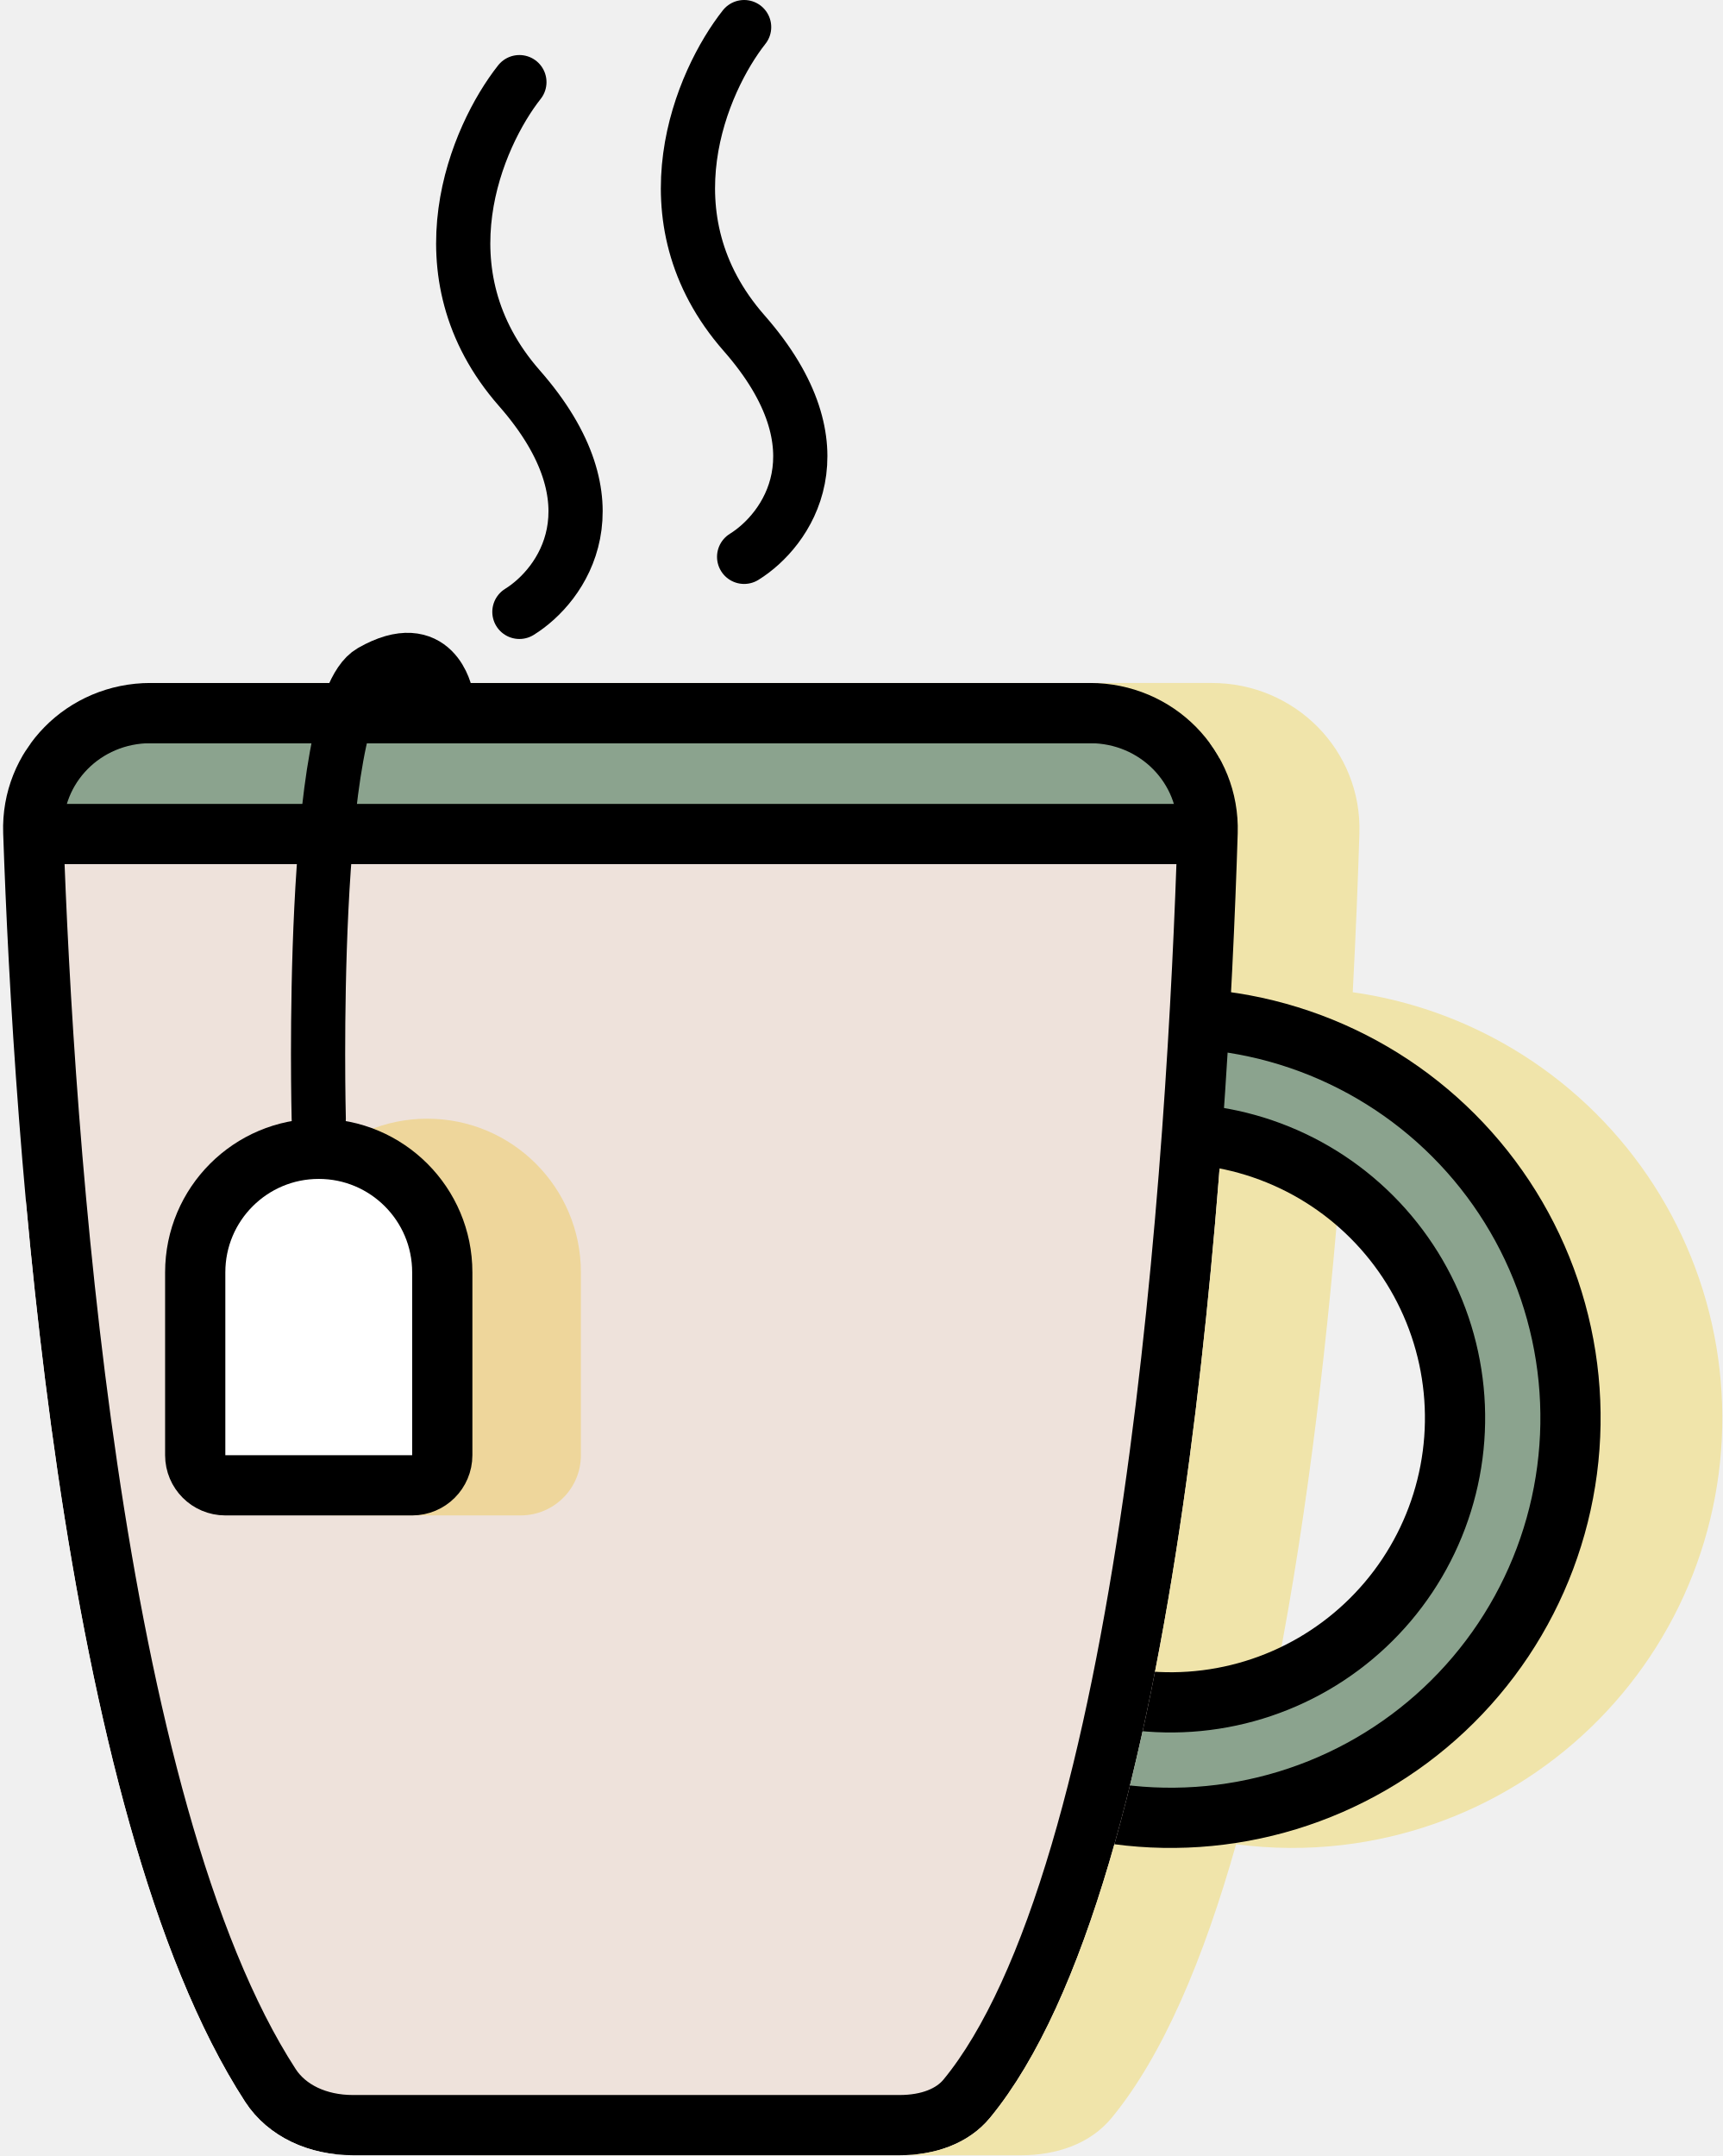
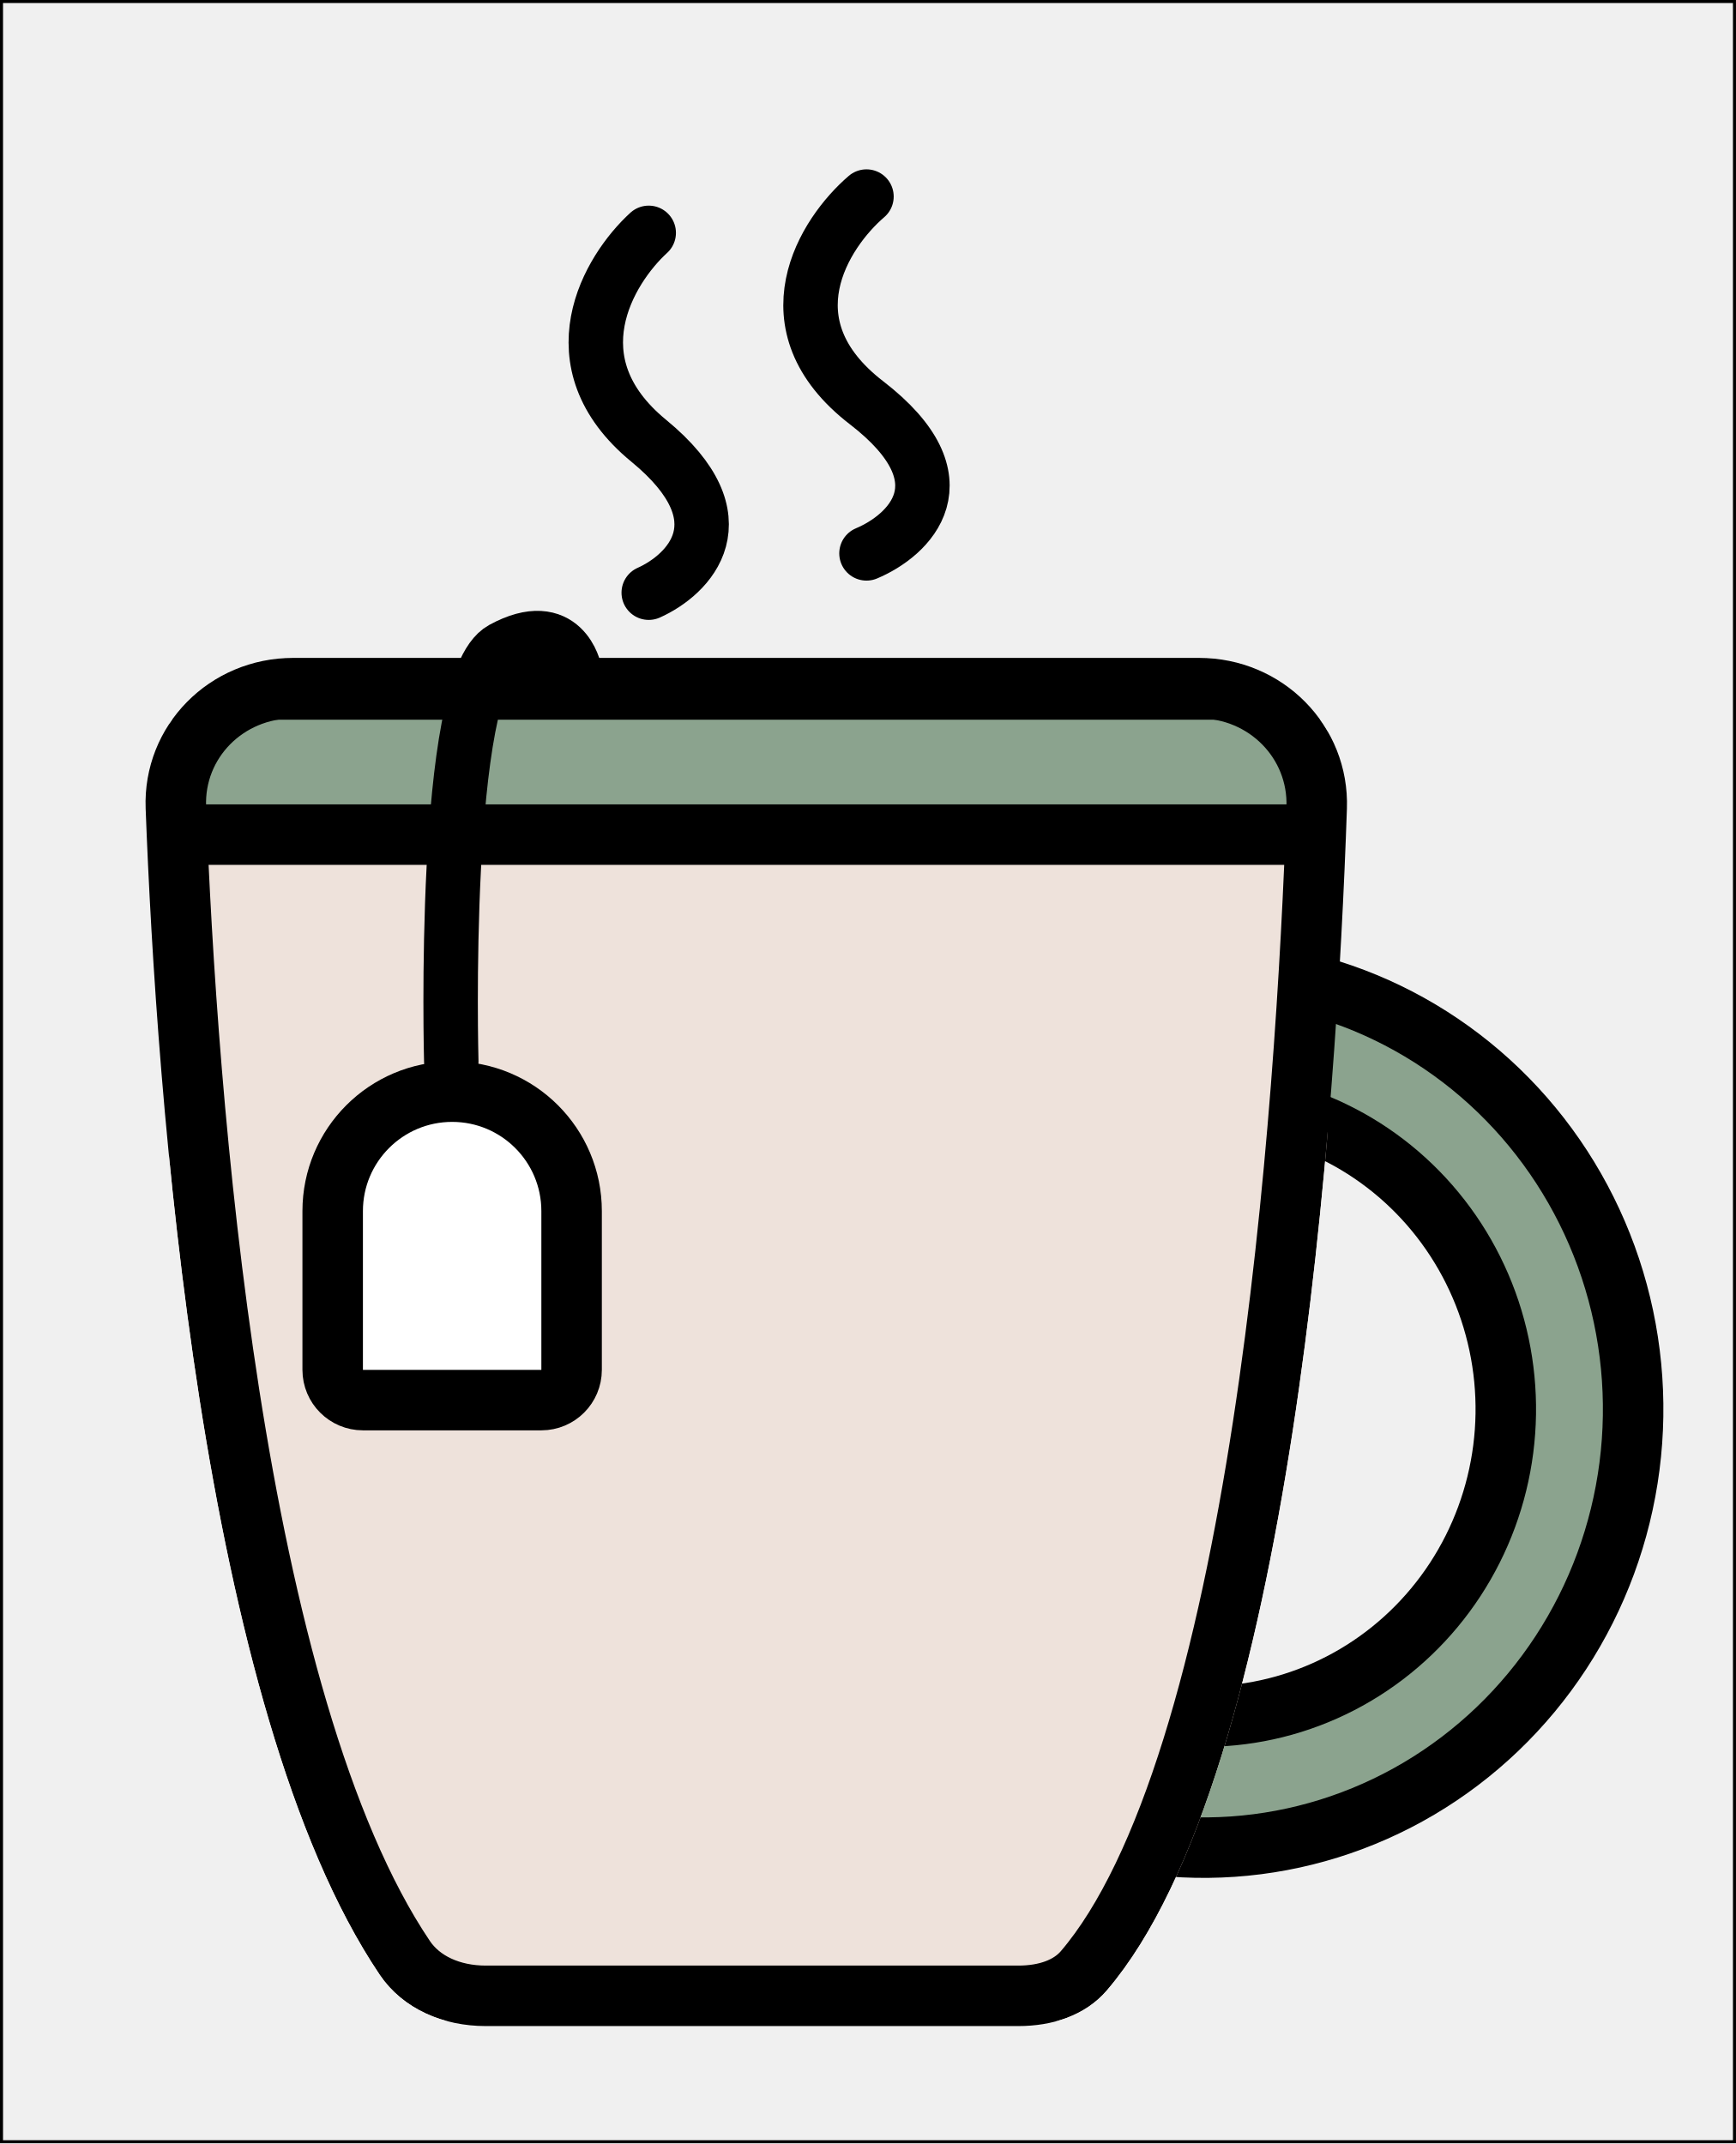
- <svg xmlns="http://www.w3.org/2000/svg" width="572" height="716" viewBox="0 0 572 716" fill="none">
-   <g style="mix-blend-mode:multiply">
-     <path fill-rule="evenodd" clip-rule="evenodd" d="M90.417 226.812C62.803 226.812 40.528 249.117 41.473 276.715C44.91 377.084 59.54 601.965 121.812 697.976C129.564 709.929 143.38 715.747 157.627 715.747H339.165C350.61 715.747 361.953 712.142 369.223 703.302C386.227 682.624 399.757 650.499 410.521 612.468C422.279 614.019 434.218 614.105 446.063 612.697C466.556 610.26 486.278 603.41 503.87 592.619C521.462 581.828 536.505 567.352 547.964 550.188C559.424 533.023 567.026 513.579 570.249 493.195C573.471 472.81 572.237 451.969 566.63 432.107C561.024 412.245 551.179 393.835 537.773 378.144C524.367 362.453 507.72 349.854 488.977 341.215C476.345 335.393 462.964 331.463 449.263 329.519C450.305 309.71 451.005 291.822 451.474 276.733C452.333 249.132 430.046 226.812 402.432 226.812H90.417ZM445.457 388.027C441.29 441.39 434.635 500.979 424.003 555.189C429.048 555.501 434.126 555.359 439.174 554.759C451.294 553.318 462.958 549.267 473.362 542.885C483.766 536.503 492.663 527.942 499.44 517.791C506.217 507.64 510.713 496.141 512.619 484.085C514.525 472.029 513.794 459.704 510.479 447.957C507.163 436.211 501.341 425.323 493.412 416.043C485.484 406.763 475.639 399.312 464.554 394.203C458.439 391.384 452.027 389.315 445.457 388.027Z" fill="#FFF2B5" />
+ <svg xmlns="http://www.w3.org/2000/svg" width="574" height="709" viewBox="0 0 574 709" fill="none">
+   <rect x="0.5" y="0.5" width="573" height="707.747" stroke="black" />
+   <mask id="path-2-inside-1_401_75" fill="white">
+     <path d="M378.511 312.279C401.599 309.235 425.064 311.64 447.097 319.308C469.129 326.976 489.14 339.703 505.585 356.506C522.031 373.309 534.472 393.739 541.948 416.222C549.425 438.704 551.737 462.637 548.707 486.175C545.677 509.713 537.385 532.226 524.471 551.979C511.558 571.732 494.367 588.196 474.226 600.101C454.084 612.006 431.531 619.034 408.304 620.643C385.077 622.253 361.798 618.4 340.263 609.382L363.854 550.797C376.59 556.13 390.357 558.409 404.094 557.457C417.83 556.506 431.169 552.349 443.081 545.308C454.992 538.267 465.159 528.531 472.796 516.849C480.433 505.167 485.337 491.852 487.129 477.932C488.921 464.011 487.554 449.857 483.132 436.561C478.71 423.265 471.353 411.182 461.627 401.244C451.901 391.307 440.066 383.78 427.036 379.245C414.006 374.711 400.128 373.288 386.474 375.088L378.511 312.279Z" />
+   </mask>
+   <path d="M378.511 312.279C401.599 309.235 425.064 311.64 447.097 319.308C469.129 326.976 489.14 339.703 505.585 356.506C522.031 373.309 534.472 393.739 541.948 416.222C549.425 438.704 551.737 462.637 548.707 486.175C545.677 509.713 537.385 532.226 524.471 551.979C511.558 571.732 494.367 588.196 474.226 600.101C454.084 612.006 431.531 619.034 408.304 620.643C385.077 622.253 361.798 618.4 340.263 609.382L363.854 550.797C376.59 556.13 390.357 558.409 404.094 557.457C417.83 556.506 431.169 552.349 443.081 545.308C454.992 538.267 465.159 528.531 472.796 516.849C480.433 505.167 485.337 491.852 487.129 477.932C488.921 464.011 487.554 449.857 483.132 436.561C478.71 423.265 471.353 411.182 461.627 401.244C451.901 391.307 440.066 383.78 427.036 379.245C414.006 374.711 400.128 373.288 386.474 375.088L378.511 312.279Z" fill="#8BA38E" stroke="black" stroke-width="40" mask="url(#path-2-inside-1_401_75)" />
+   <path d="M214.5 196C227.706 190.105 246.194 171.803 214.5 145.756C182.806 119.708 201.294 89.065 214.5 77" stroke="black" stroke-width="18" stroke-linecap="round" />
+   <path d="M286.5 183C300.461 177.155 320.005 159.007 286.5 133.178C252.995 107.349 272.539 76.964 286.5 65" stroke="black" stroke-width="18" stroke-linecap="round" />
+   <mask id="mask0_401_75" style="mask-type:alpha" maskUnits="userSpaceOnUse" x="48" y="217" width="398" height="453">
+     <path d="M97 227.557H396.407C418.568 227.557 436.108 245.357 435.361 267.1C433.66 316.657 429.202 395.954 417.551 471.683C411.725 509.552 404.133 546.303 394.274 577.891C384.354 609.673 372.407 635.329 358.346 651.75C353.691 657.187 345.981 660 336.698 660H160.617C149.212 660 139.277 655.509 133.845 647.448C105.546 605.456 87.317 534.617 75.837 461.073C64.431 388.002 59.926 314.019 58.151 267.01C57.331 245.315 74.821 227.557 97 227.557Z" fill="#D9D9D9" stroke="#5D140E" stroke-width="20" />
+   </mask>
+   <g mask="url(#mask0_401_75)">
+     <rect x="45.926" y="227.557" width="403.032" height="450.767" fill="#EEE2DB" stroke="black" stroke-width="20" />
+     <rect x="46" y="228" width="403" height="48" fill="#8BA38E" stroke="black" stroke-width="20" />
+     <path d="M97 227.557H396.407C418.568 227.557 436.108 245.357 435.361 267.1C433.66 316.657 429.202 395.954 417.551 471.683C411.725 509.552 404.133 546.303 394.274 577.891C384.354 609.673 372.407 635.329 358.346 651.75C353.691 657.187 345.981 660 336.698 660H160.617C149.212 660 139.277 655.509 133.845 647.448C105.546 605.456 87.317 534.617 75.837 461.073C64.431 388.002 59.926 314.019 58.151 267.01C57.331 245.315 74.821 227.557 97 227.557Z" stroke="black" stroke-width="20" />
  </g>
-   <mask id="path-2-inside-1_392_72" fill="white">
-     <path d="M370.478 329.281C392.168 326.477 414.212 328.692 434.911 335.757C455.609 342.821 474.408 354.545 489.858 370.025C505.308 385.506 516.995 404.328 524.019 425.04C531.043 445.752 533.215 467.801 530.368 489.485C527.522 511.17 519.732 531.911 507.6 550.108C495.468 568.306 479.319 583.473 460.397 594.441C441.475 605.409 420.287 611.884 398.467 613.367C376.646 614.849 354.777 611.3 334.545 602.992L356.708 549.02C368.673 553.933 381.607 556.032 394.511 555.155C407.416 554.279 419.947 550.449 431.138 543.963C442.328 537.476 451.879 528.506 459.054 517.744C466.229 506.982 470.836 494.715 472.519 481.891C474.203 469.067 472.918 456.027 468.764 443.777C464.61 431.528 457.698 420.397 448.561 411.242C439.424 402.087 428.306 395.153 416.065 390.975C403.824 386.797 390.786 385.487 377.959 387.145L370.478 329.281Z" />
-   </mask>
-   <path d="M370.478 329.281C392.168 326.477 414.212 328.692 434.911 335.757C455.609 342.821 474.408 354.545 489.858 370.025C505.308 385.506 516.995 404.328 524.019 425.04C531.043 445.752 533.215 467.801 530.368 489.485C527.522 511.17 519.732 531.911 507.6 550.108C495.468 568.306 479.319 583.473 460.397 594.441C441.475 605.409 420.287 611.884 398.467 613.367C376.646 614.849 354.777 611.3 334.545 602.992L356.708 549.02C368.673 553.933 381.607 556.032 394.511 555.155C407.416 554.279 419.947 550.449 431.138 543.963C442.328 537.476 451.879 528.506 459.054 517.744C466.229 506.982 470.836 494.715 472.519 481.891C474.203 469.067 472.918 456.027 468.764 443.777C464.61 431.528 457.698 420.397 448.561 411.242C439.424 402.087 428.306 395.153 416.065 390.975C403.824 386.797 390.786 385.487 377.959 387.145L370.478 329.281Z" fill="#8BA38E" stroke="black" stroke-width="40" mask="url(#path-2-inside-1_392_72)" />
-   <path d="M172.498 203.203C186.578 194.489 206.291 167.432 172.498 128.924C138.705 90.416 158.418 45.115 172.498 27.278" stroke="black" stroke-width="18" stroke-linecap="round" />
-   <path d="M247.133 184.925C261.213 176.21 280.926 149.154 247.133 110.646C213.34 72.138 233.053 26.837 247.133 9" stroke="black" stroke-width="18" stroke-linecap="round" />
-   <mask id="mask0_392_72" style="mask-type:alpha" maskUnits="userSpaceOnUse" x="1" y="226" width="411" height="490">
-     <path d="M11.05 276.373C10.305 254.624 27.846 236.812 50 236.812H362.015C384.161 236.812 401.74 254.639 401.062 276.422C399.425 329.056 394.983 415.687 382.961 498.801C376.949 540.364 369.073 580.826 358.784 615.612C348.433 650.611 335.905 678.925 321.082 696.95C316.33 702.729 308.334 705.747 298.748 705.747H117.21C105.491 705.747 95.269 700.992 89.784 692.535C59.943 646.525 40.922 568.263 29.056 487.526C17.262 407.28 12.762 326.382 11.05 276.373Z" fill="#D9D9D9" stroke="#5D140E" stroke-width="20" />
-   </mask>
-   <g mask="url(#mask0_392_72)">
-     <rect x="-1.424" y="236.812" width="416.385" height="488.736" fill="#EEE2DB" stroke="black" stroke-width="20" />
-     <rect x="-1.424" y="236.812" width="416.385" height="40.165" fill="#8BA38E" stroke="black" stroke-width="20" />
-     <path d="M11.05 276.373C10.305 254.624 27.846 236.812 50 236.812H362.015C384.161 236.812 401.74 254.639 401.062 276.422C399.425 329.056 394.983 415.687 382.961 498.801C376.949 540.364 369.073 580.826 358.784 615.612C348.433 650.611 335.905 678.925 321.082 696.95C316.33 702.729 308.334 705.747 298.748 705.747H117.21C105.491 705.747 95.269 700.992 89.784 692.535C59.943 646.525 40.922 568.263 29.056 487.526C17.262 407.28 12.762 326.382 11.05 276.373Z" stroke="black" stroke-width="20" />
-   </g>
-   <path d="M148.129 230.999C148.129 230.999 144.419 210.967 123.377 223.003C102.335 235.039 105.86 371.512 105.86 371.512" stroke="black" stroke-width="18" stroke-linecap="round" />
-   <g style="mix-blend-mode:multiply">
-     <path d="M90.873 422.538C90.873 394.357 113.718 371.512 141.899 371.512V371.512C170.08 371.512 192.925 394.357 192.925 422.538V483.265C192.925 494.311 183.971 503.265 172.925 503.265H110.873C99.828 503.265 90.873 494.311 90.873 483.265V422.538Z" fill="#FFF2B5" />
-   </g>
-   <path d="M64.834 422.538C64.834 399.88 83.202 381.512 105.86 381.512C128.518 381.512 146.885 399.88 146.885 422.538V483.265C146.885 488.788 142.408 493.265 136.885 493.265H74.834C69.311 493.265 64.834 488.788 64.834 483.265V422.538Z" fill="white" stroke="black" stroke-width="20" />
+   <path d="M190 221.885C190 221.885 186.42 203.477 166.116 214.537C145.813 225.597 149.214 351 149.214 351" stroke="black" stroke-width="18" stroke-linecap="round" />
+   <path d="M189 400.5V453C189 458.523 184.523 463 179 463H120C114.477 463 110 458.523 110 453V400.5C110 378.685 127.685 361 149.5 361C171.315 361 189 378.685 189 400.5Z" fill="white" stroke="black" stroke-width="20" />
</svg>
